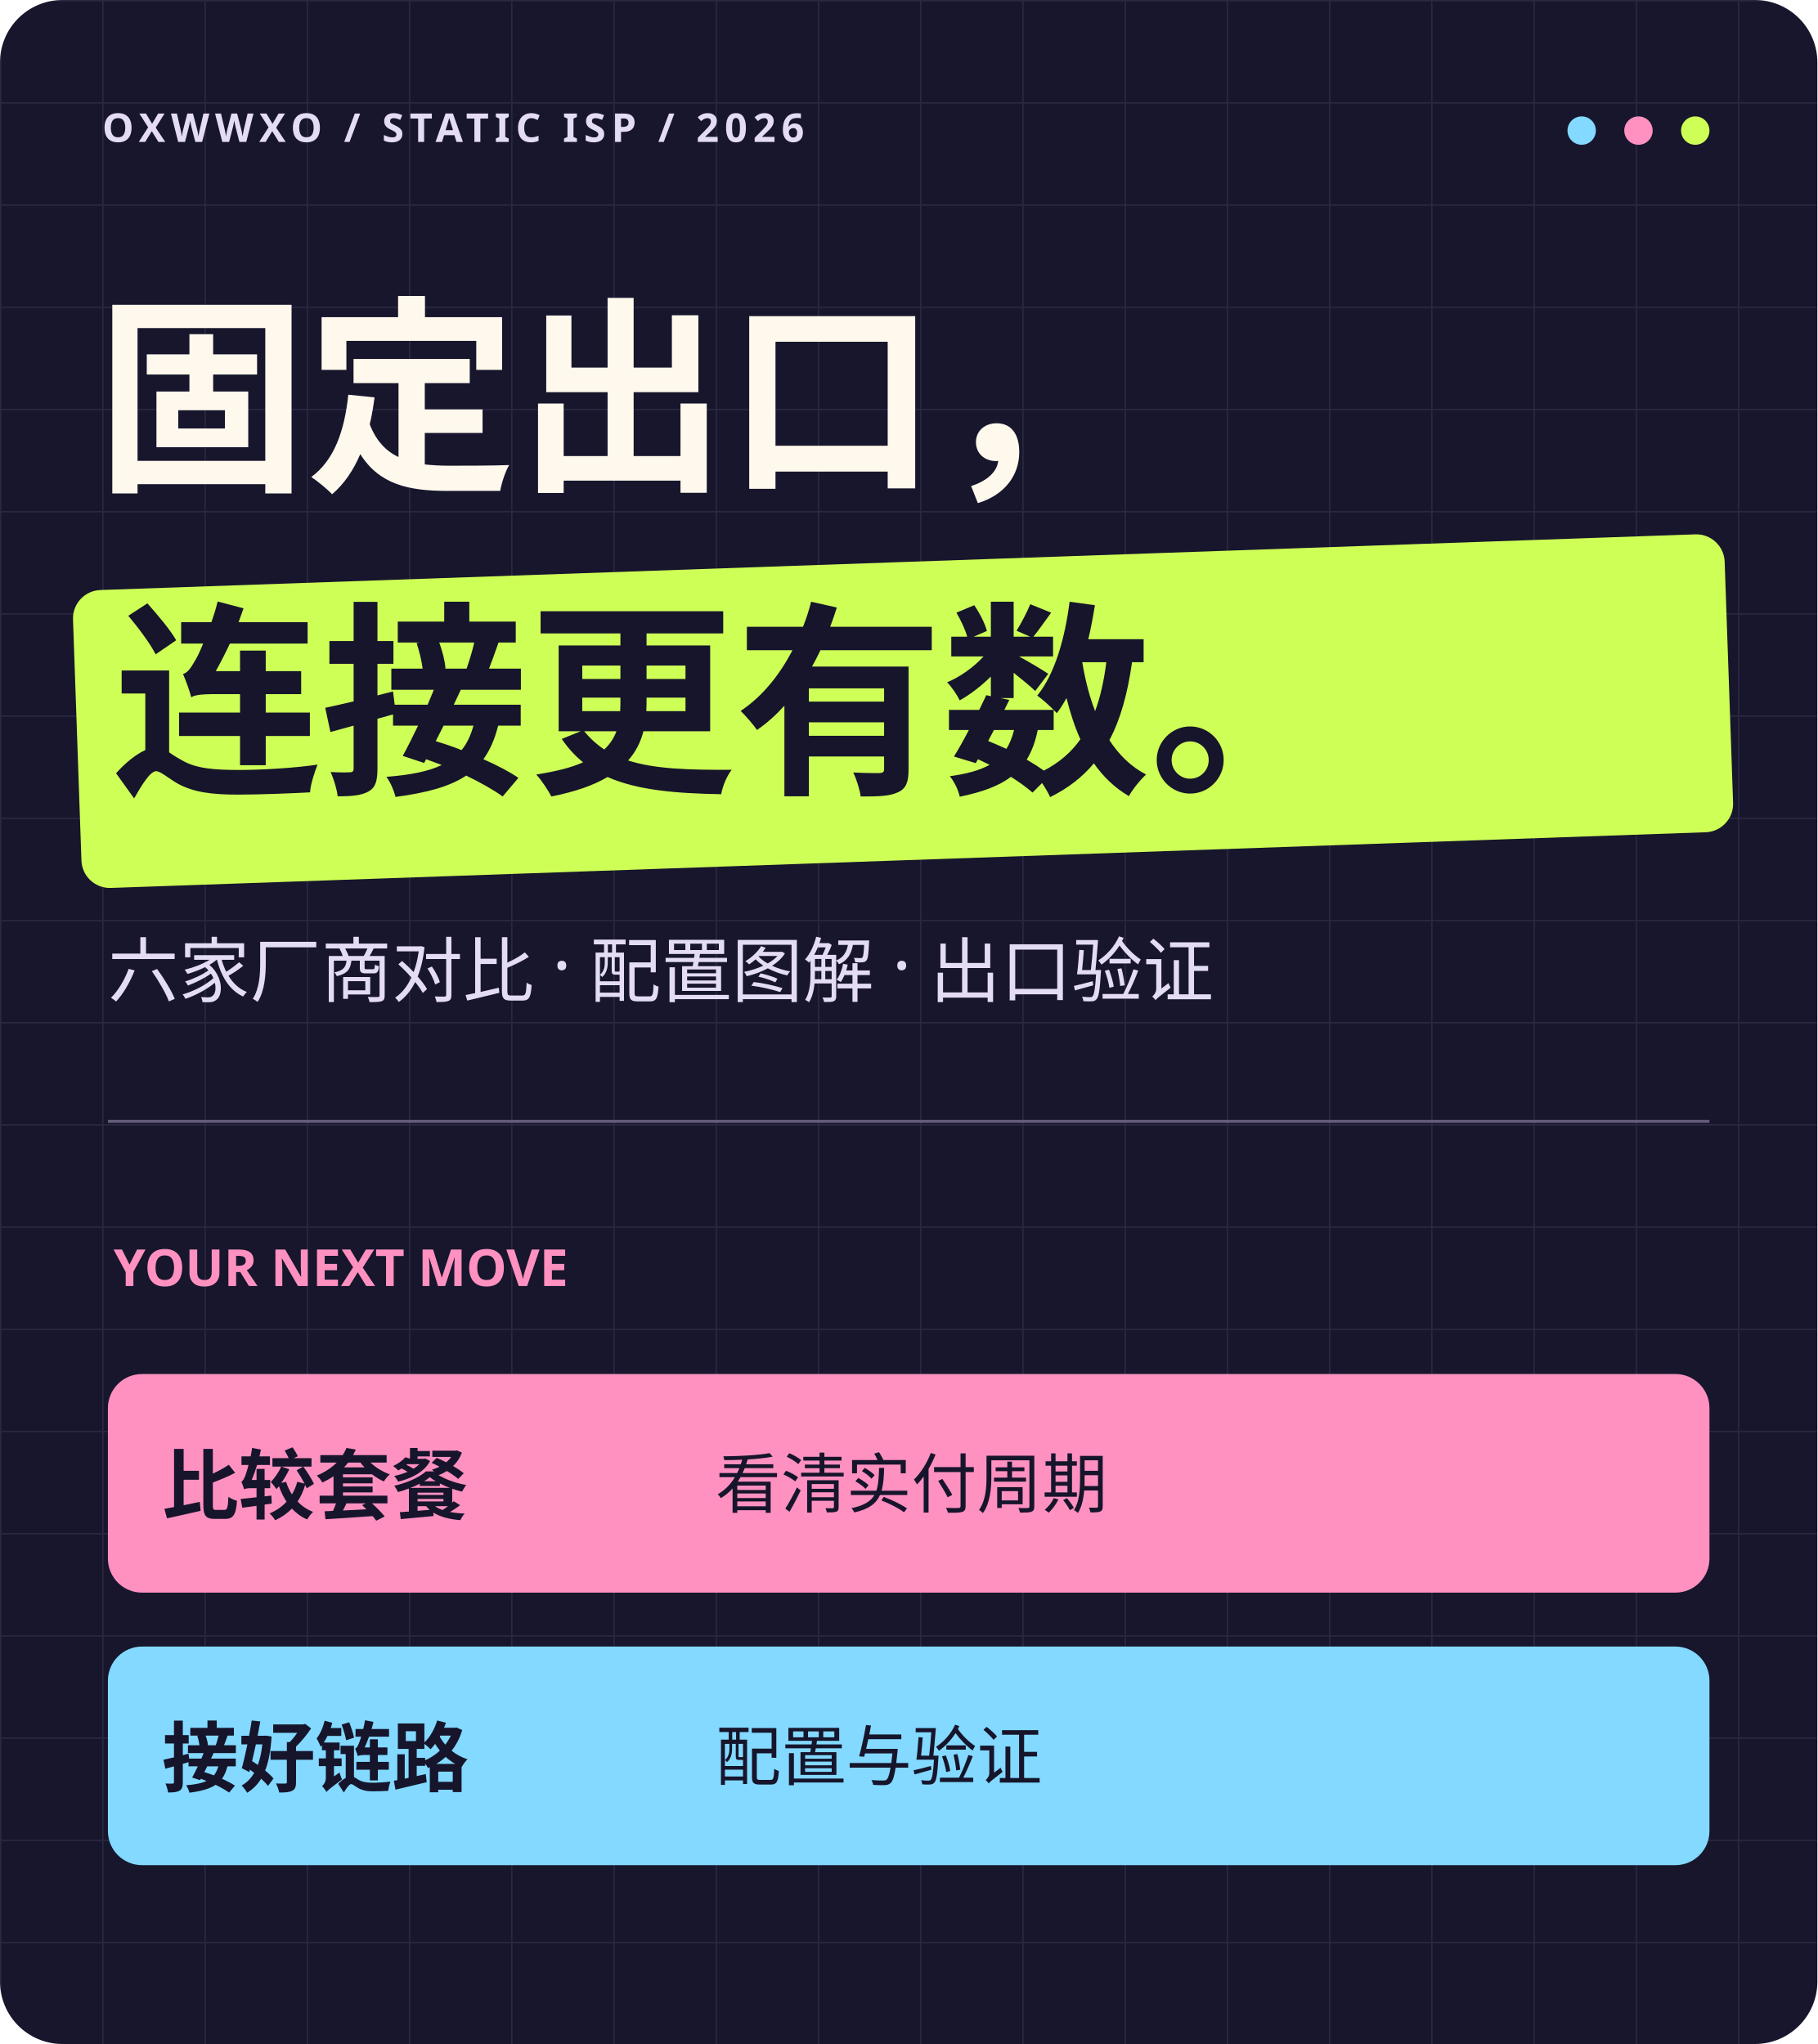
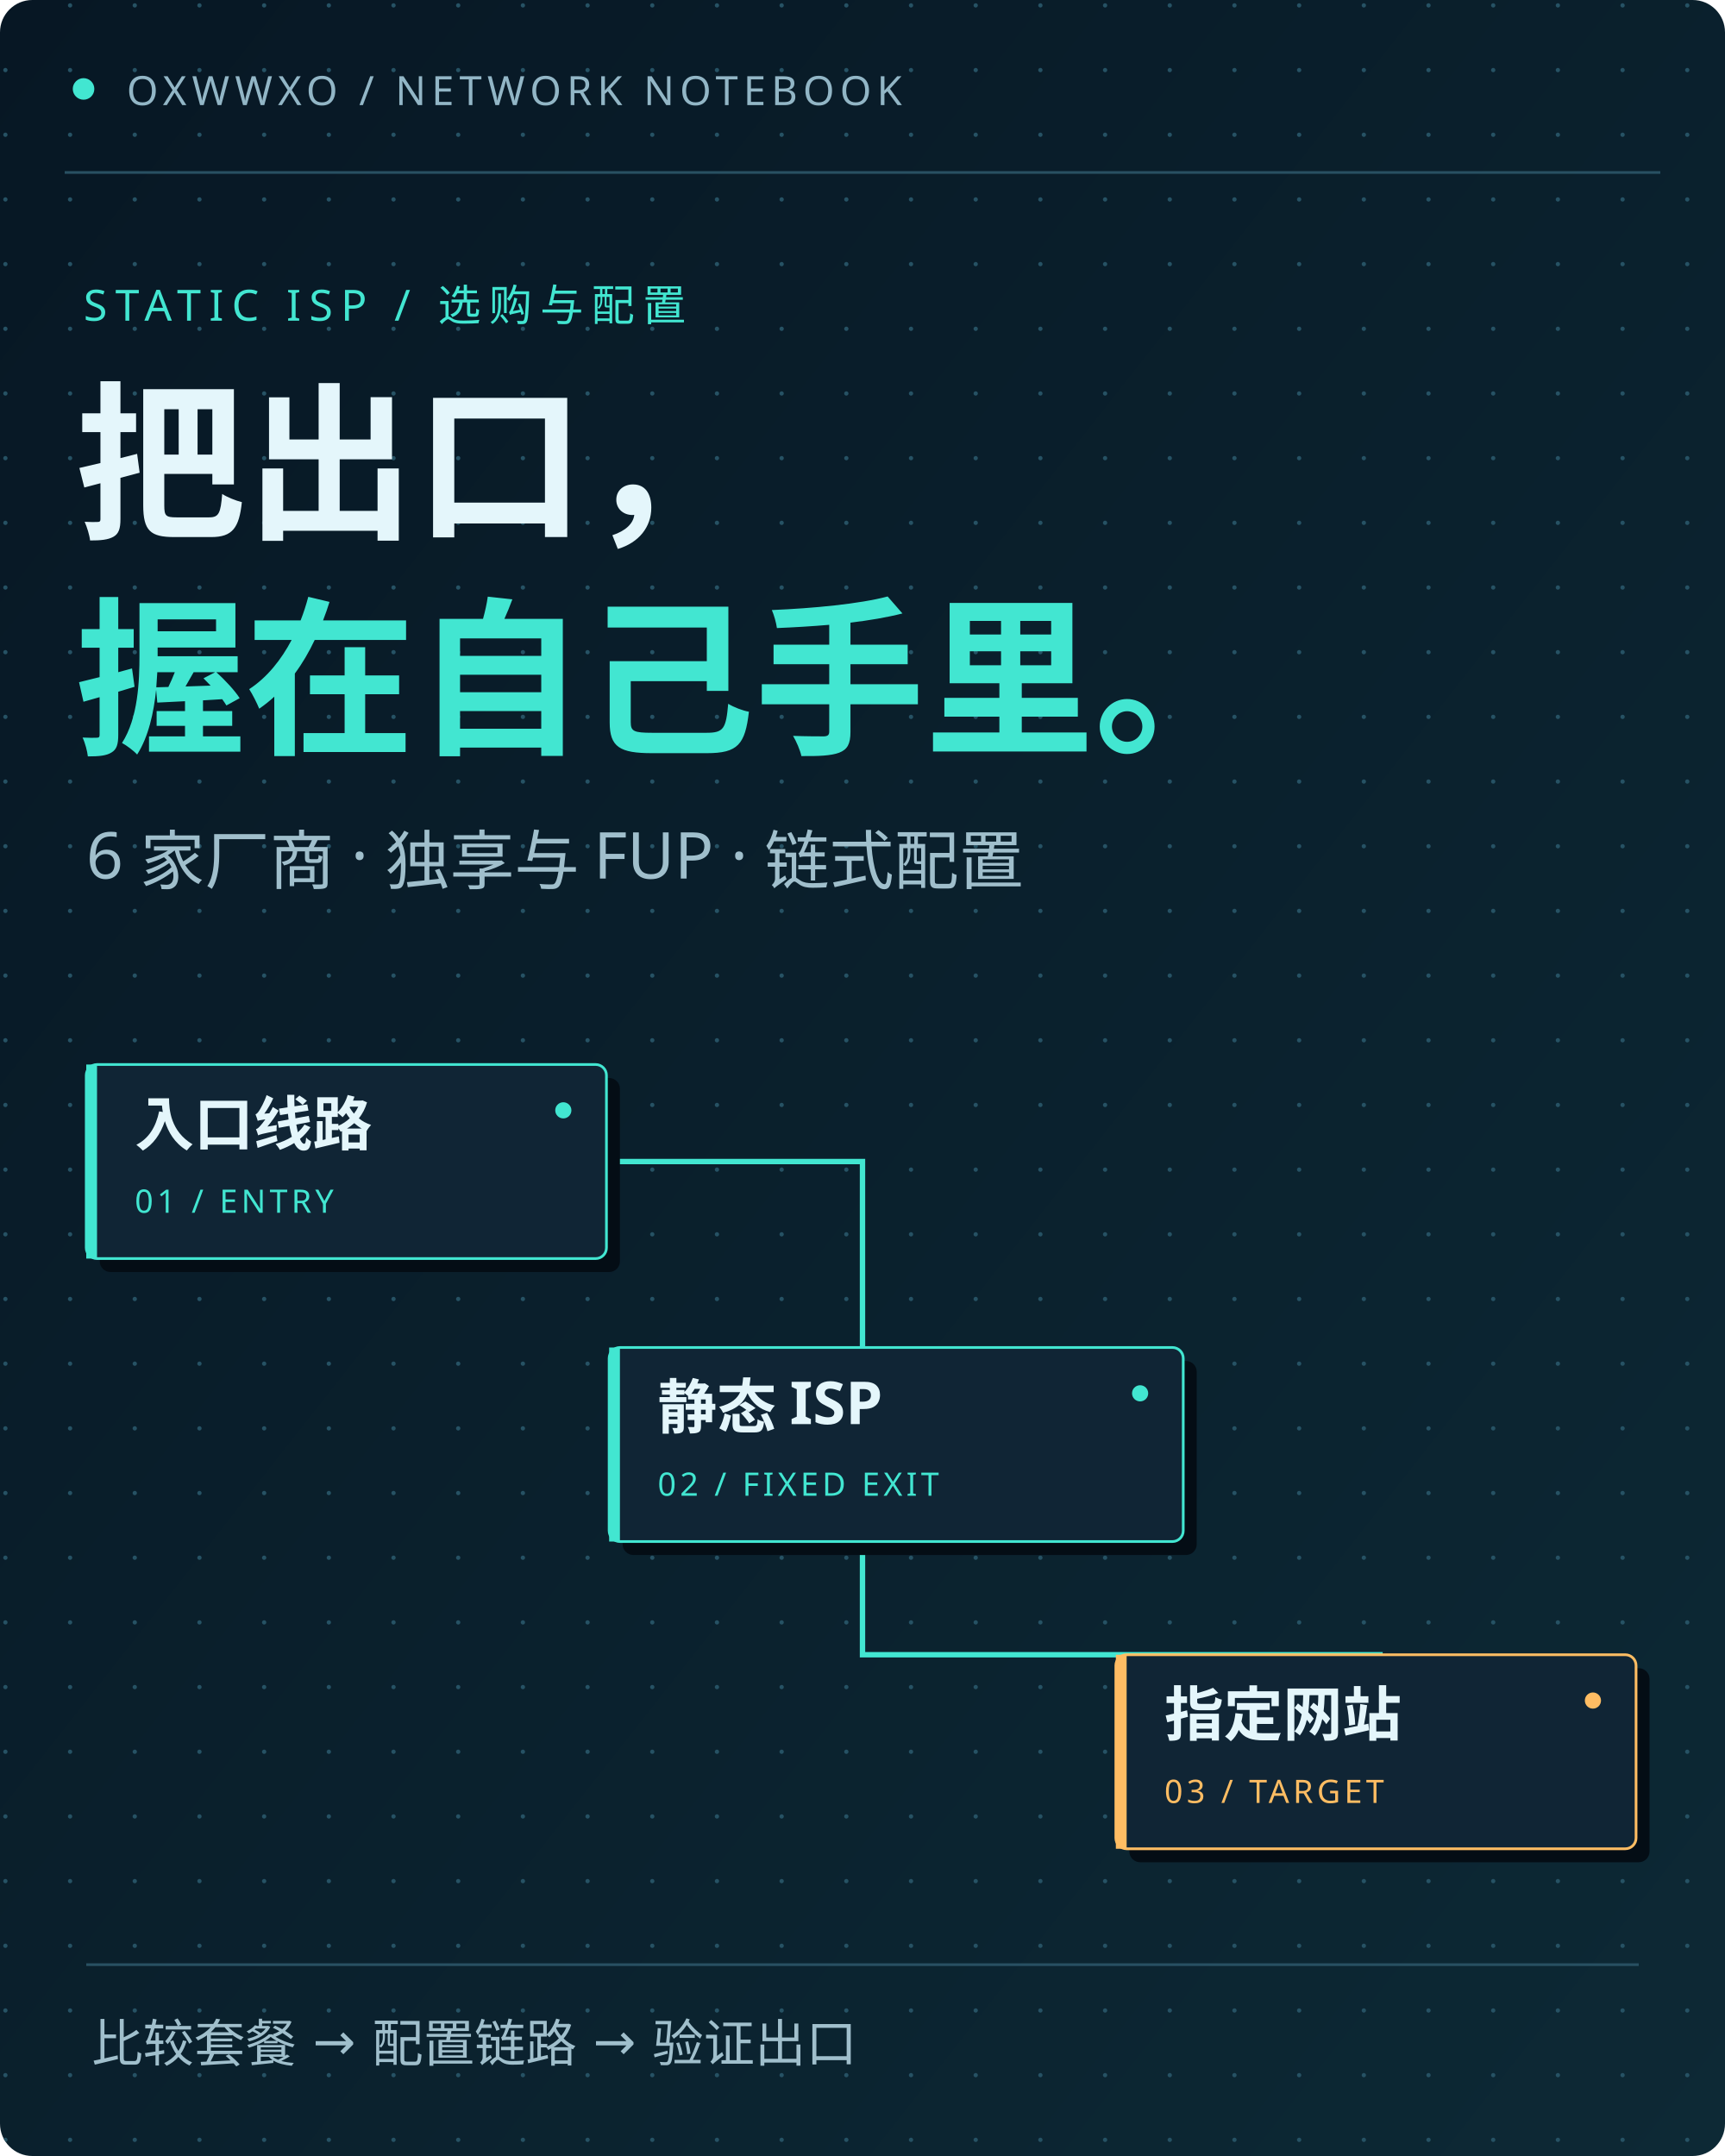
- <svg xmlns="http://www.w3.org/2000/svg" width="640" height="720" viewBox="0 0 640 720" role="img" aria-labelledby="t d">
+ <svg xmlns="http://www.w3.org/2000/svg" width="640" height="800" viewBox="0 0 640 800" role="img" aria-labelledby="t d">
  <g font-family="Microsoft YaHei,PingFang SC,sans-serif">
    <defs>
-       <pattern id="grid" width="36" height="36" patternUnits="userSpaceOnUse">
-         <path d="M36 0H0V36" fill="none" stroke="#a391c4" stroke-opacity=".14" />
+       <pattern id="dots" width="24" height="24" patternUnits="userSpaceOnUse">
+         <circle cx="2" cy="2" r=".8" fill="#265264" />
      </pattern>
+       <linearGradient id="bg" x2="1" y2="1">
+         <stop stop-color="#071724" />
+         <stop offset="1" stop-color="#0d2935" />
+       </linearGradient>
    </defs>
-     <rect width="640" height="720" rx="22" fill="#17162c" />
-     <rect width="640" height="720" rx="22" fill="url(#grid)" />
-     <circle cx="597" cy="46" r="5" fill="#ceff57" />
-     <circle cx="577" cy="46" r="5" fill="#ff91c1" />
-     <circle cx="557" cy="46" r="5" fill="#83d9ff" />
-     <text x="36" y="50" font-size="14" font-weight="700" letter-spacing="2" fill="#e3dcf4">OXWWXO / STATIC ISP / 2026</text>
-     <text x="34" y="167" font-size="74" font-weight="900" fill="#fff9ed">固定出口，</text>
-     <rect x="27" y="198" width="582" height="105" rx="10" fill="#ceff57" transform="rotate(-2 318 250)" />
-     <text x="40" y="274" font-size="73" font-weight="900" fill="#16152b">连接更有数。</text>
-     <text x="38" y="351" font-size="25" fill="#e3dcf4">六家厂商对比 · 配置图解 · 出口验证</text>
-     <path d="M38 395H602" stroke="#655e7d" />
-     <text x="40" y="453" font-size="18" font-weight="700" fill="#ff91c1">YOUR NEXT MOVE</text>
-     <rect x="38" y="484" width="564" height="77" rx="12" fill="#ff91c1" />
-     <text x="57" y="533" font-size="27" font-weight="900" fill="#16152b">比较套餐</text>
-     <text x="252" y="531" font-size="23" fill="#16152b">看清实付周期</text>
-     <rect x="38" y="580" width="564" height="77" rx="12" fill="#83d9ff" />
-     <text x="57" y="629" font-size="27" font-weight="900" fill="#16152b">接好链路</text>
-     <text x="252" y="627" font-size="23" fill="#16152b">配置与验证</text>
+     <rect width="640" height="800" rx="12" fill="url(#bg)" />
+     <rect width="640" height="800" rx="12" fill="url(#dots)" />
+     <path d="M24 64H616" stroke="#285062" />
+     <circle cx="31" cy="33" r="4" fill="#42e6d1" />
+     <text x="47" y="39" font-size="15" letter-spacing="2" fill="#92b6c6">OXWWXO / NETWORK NOTEBOOK</text>
+     <text x="31" y="119" font-size="16" letter-spacing="3" fill="#42e6d1">STATIC ISP / 选购与配置</text>
+     <text x="28" y="195" font-size="63" font-weight="900" fill="#e4f6fb">把出口，</text>
+     <text x="28" y="275" font-size="63" font-weight="900" fill="#42e6d1">握在自己手里。</text>
+     <text x="32" y="326" font-size="24" fill="#a0bfcc">6 家厂商 · 独享与 FUP · 链式配置</text>
+     <path d="M115 431H320V500" fill="none" stroke="#42e6d1" stroke-width="2" />
+     <path d="M320 572V614H513" fill="none" stroke="#42e6d1" stroke-width="2" />
+     <rect x="37" y="400" width="193" height="72" rx="4" fill="#040d15" />
+     <rect x="32" y="395" width="193" height="72" rx="4" fill="#102535" stroke="#42e6d1" />
+     <rect x="32" y="395" width="4" height="72" fill="#42e6d1" />
+     <circle cx="209" cy="412" r="3" fill="#42e6d1" />
+     <text x="50" y="425" font-size="22" font-weight="700" fill="#e4f6fb">入口线路</text>
+     <text x="50" y="450" font-size="12" letter-spacing="1.4" fill="#42e6d1">01 / ENTRY</text>
+     <rect x="231" y="505" width="213" height="72" rx="4" fill="#040d15" />
+     <rect x="226" y="500" width="213" height="72" rx="4" fill="#102535" stroke="#42e6d1" />
+     <rect x="226" y="500" width="4" height="72" fill="#42e6d1" />
+     <circle cx="423" cy="517" r="3" fill="#42e6d1" />
+     <text x="244" y="530" font-size="22" font-weight="700" fill="#e4f6fb">静态 ISP</text>
+     <text x="244" y="555" font-size="12" letter-spacing="1.4" fill="#42e6d1">02 / FIXED EXIT</text>
+     <rect x="419" y="619" width="193" height="72" rx="4" fill="#040d15" />
+     <rect x="414" y="614" width="193" height="72" rx="4" fill="#102535" stroke="#ffbd63" />
+     <rect x="414" y="614" width="4" height="72" fill="#ffbd63" />
+     <circle cx="591" cy="631" r="3" fill="#ffbd63" />
+     <text x="432" y="644" font-size="22" font-weight="700" fill="#e4f6fb">指定网站</text>
+     <text x="432" y="669" font-size="12" letter-spacing="1.4" fill="#ffbd63">03 / TARGET</text>
+     <path d="M32 729H608" stroke="#285062" />
+     <text x="34" y="765" font-size="19" fill="#a0bfcc">比较套餐 → 配置链路 → 验证出口</text>
  </g>
</svg>
